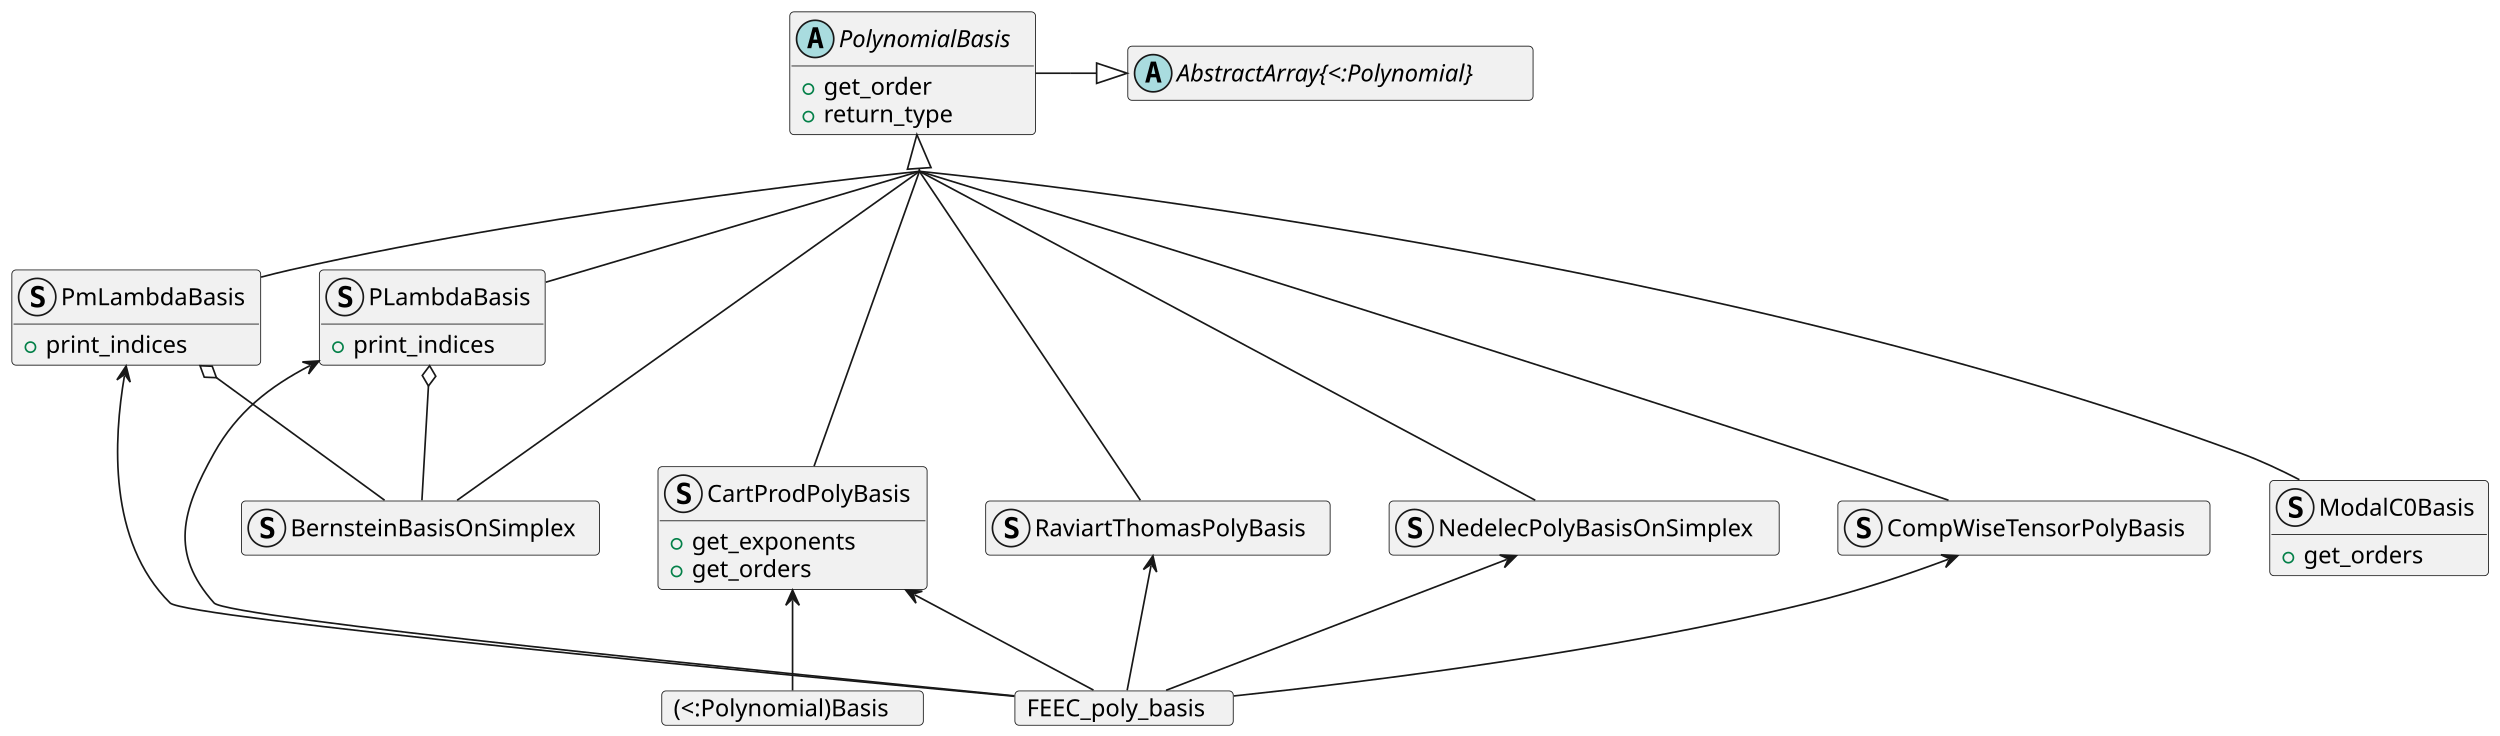
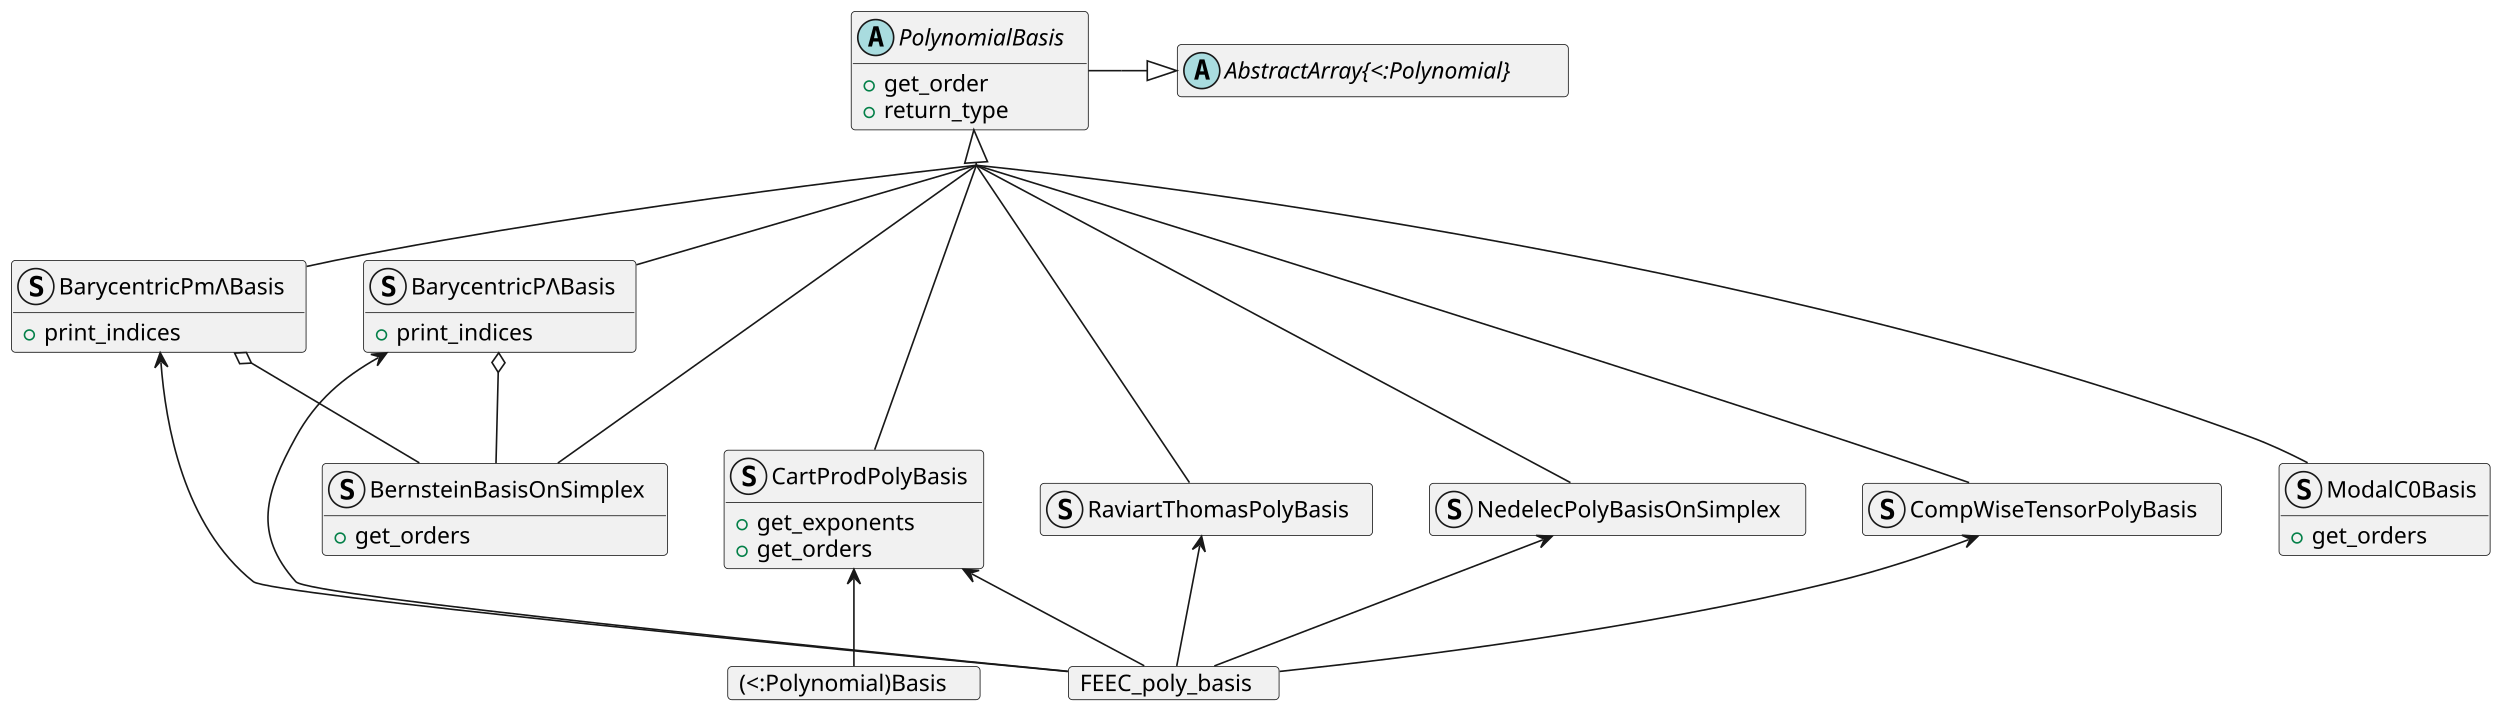
- <svg xmlns="http://www.w3.org/2000/svg" contentStyleType="text/css" data-diagram-type="CLASS" height="435px" preserveAspectRatio="none" style="width:1478px;height:435px;background:#FFFFFF;" version="1.1" viewBox="0 0 1478 435" width="1478px" zoomAndPan="magnify">
+ <svg xmlns="http://www.w3.org/2000/svg" contentStyleType="text/css" data-diagram-type="CLASS" height="435px" preserveAspectRatio="none" style="width:1532px;height:435px;background:#FFFFFF;" version="1.1" viewBox="0 0 1532 435" width="1532px" zoomAndPan="magnify">
  <defs />
  <g>
    <g class="entity" data-entity="a1" data-source-line="5" data-uid="ent0002" id="entity_a1">
-       <rect fill="#F1F1F1" height="32" rx="2.5" ry="2.5" style="stroke:#181818;stroke-width:0.5;" width="239.601" x="666.75" y="27.3" />
-       <ellipse cx="681.75" cy="43.3" fill="#A9DCDF" rx="11" ry="11" style="stroke:#181818;stroke-width:1;" />
-       <path d="M681.859,38.644 L680.703,43.722 L683.031,43.722 L681.859,38.644 Z M680.375,36.409 L683.359,36.409 L686.719,48.8 L684.266,48.8 L683.5,45.737 L680.219,45.737 L679.469,48.8 L677.031,48.8 L680.375,36.409 Z " fill="#000000" />
-       <text fill="#000000" font-family="sans-serif" font-size="14" font-style="italic" lengthAdjust="spacing" textLength="207.601" x="695.75" y="48.147">AbstractArray{&lt;:Polynomial}</text>
+       <rect fill="#F1F1F1" height="32" rx="2.5" ry="2.5" style="stroke:#181818;stroke-width:0.5;" width="239.601" x="721.48" y="27.3" />
+       <ellipse cx="736.48" cy="43.3" fill="#A9DCDF" rx="11" ry="11" style="stroke:#181818;stroke-width:1;" />
+       <path d="M736.589,38.644 L735.433,43.722 L737.761,43.722 L736.589,38.644 Z M735.105,36.409 L738.089,36.409 L741.449,48.8 L738.996,48.8 L738.23,45.737 L734.949,45.737 L734.199,48.8 L731.761,48.8 L735.105,36.409 Z " fill="#000000" />
+       <text fill="#000000" font-family="sans-serif" font-size="14" font-style="italic" lengthAdjust="spacing" textLength="207.601" x="750.48" y="48.147">AbstractArray{&lt;:Polynomial}</text>
    </g>
    <g class="entity" data-entity="PolynomialBasis" data-source-line="6" data-uid="ent0003" id="entity_PolynomialBasis">
-       <rect fill="#F1F1F1" height="72.594" rx="2.5" ry="2.5" style="stroke:#181818;stroke-width:0.5;" width="145.278" x="466.92" y="7" />
-       <ellipse cx="481.92" cy="23" fill="#A9DCDF" rx="11" ry="11" style="stroke:#181818;stroke-width:1;" />
-       <path d="M482.029,18.344 L480.873,23.422 L483.201,23.422 L482.029,18.344 Z M480.545,16.109 L483.529,16.109 L486.889,28.5 L484.436,28.5 L483.67,25.438 L480.389,25.438 L479.639,28.5 L477.201,28.5 L480.545,16.109 Z " fill="#000000" />
-       <text fill="#000000" font-family="sans-serif" font-size="14" font-style="italic" lengthAdjust="spacing" textLength="113.278" x="495.92" y="27.847">PolynomialBasis</text>
-       <line style="stroke:#181818;stroke-width:0.5;" x1="467.92" x2="611.198" y1="39" y2="39" />
-       <ellipse cx="477.92" cy="52.648" fill="none" rx="3" ry="3" style="stroke:#038048;stroke-width:1;" />
-       <text fill="#000000" font-family="sans-serif" font-size="14" lengthAdjust="spacing" textLength="67.566" x="486.92" y="55.995">get_order</text>
-       <ellipse cx="477.92" cy="68.945" fill="none" rx="3" ry="3" style="stroke:#038048;stroke-width:1;" />
-       <text fill="#000000" font-family="sans-serif" font-size="14" lengthAdjust="spacing" textLength="81.635" x="486.92" y="72.292">return_type</text>
+       <rect fill="#F1F1F1" height="72.594" rx="2.5" ry="2.5" style="stroke:#181818;stroke-width:0.5;" width="145.278" x="521.64" y="7" />
+       <ellipse cx="536.64" cy="23" fill="#A9DCDF" rx="11" ry="11" style="stroke:#181818;stroke-width:1;" />
+       <path d="M536.749,18.344 L535.593,23.422 L537.921,23.422 L536.749,18.344 Z M535.265,16.109 L538.249,16.109 L541.609,28.5 L539.156,28.5 L538.39,25.438 L535.109,25.438 L534.359,28.5 L531.921,28.5 L535.265,16.109 Z " fill="#000000" />
+       <text fill="#000000" font-family="sans-serif" font-size="14" font-style="italic" lengthAdjust="spacing" textLength="113.278" x="550.64" y="27.847">PolynomialBasis</text>
+       <line style="stroke:#181818;stroke-width:0.5;" x1="522.64" x2="665.918" y1="39" y2="39" />
+       <ellipse cx="532.64" cy="52.648" fill="none" rx="3" ry="3" style="stroke:#038048;stroke-width:1;" />
+       <text fill="#000000" font-family="sans-serif" font-size="14" lengthAdjust="spacing" textLength="67.566" x="541.64" y="55.995">get_order</text>
+       <ellipse cx="532.64" cy="68.945" fill="none" rx="3" ry="3" style="stroke:#038048;stroke-width:1;" />
+       <text fill="#000000" font-family="sans-serif" font-size="14" lengthAdjust="spacing" textLength="81.635" x="541.64" y="72.292">return_type</text>
    </g>
-     <polygon fill="none" points="542.063,79.594,550.422,99.065,536.456,100.028" style="stroke:#181818;stroke-width:1;" />
-     <line style="stroke:#181818;stroke-width:1;" x1="543.439" x2="543.56" y1="99.546" y2="101.3" />
-     <line style="stroke:#181818;stroke-width:1;" x1="612.198" x2="632.66" y1="43.299" y2="43.3" />
+     <polygon fill="none" points="596.783,79.594,605.142,99.065,591.176,100.028" style="stroke:#181818;stroke-width:1;" />
+     <line style="stroke:#181818;stroke-width:1;" x1="598.159" x2="598.28" y1="99.546" y2="101.3" />
+     <line style="stroke:#181818;stroke-width:1;" x1="666.918" x2="687.39" y1="43.299" y2="43.3" />
    <g class="entity" data-entity="CartProdPolyBasis" data-source-line="14" data-uid="ent0006" id="entity_CartProdPolyBasis">
-       <rect fill="#F1F1F1" height="72.594" rx="2.5" ry="2.5" style="stroke:#181818;stroke-width:0.5;" width="159.094" x="389.01" y="275.89" />
-       <ellipse cx="404.01" cy="291.89" fill="#F1F1F1" rx="11" ry="11" style="stroke:#181818;stroke-width:1;" />
-       <path d="M403.494,292.452 Q401.635,291.749 400.979,290.984 Q400.338,290.202 400.338,288.89 Q400.338,287.202 401.416,286.234 Q402.494,285.265 404.369,285.265 Q405.229,285.265 406.072,285.468 Q406.932,285.656 407.776,286.046 L407.776,288.437 Q406.994,287.874 406.166,287.593 Q405.354,287.296 404.557,287.296 Q403.682,287.296 403.197,287.656 Q402.729,288.015 402.729,288.671 Q402.729,289.187 403.072,289.531 Q403.416,289.859 404.51,290.265 L405.572,290.671 Q407.057,291.218 407.76,292.124 Q408.479,293.031 408.479,294.406 Q408.479,296.281 407.369,297.202 Q406.26,298.124 404.01,298.124 Q403.088,298.124 402.166,297.906 Q401.244,297.687 400.385,297.265 L400.385,294.734 Q401.354,295.421 402.276,295.765 Q403.197,296.109 404.088,296.109 Q404.994,296.109 405.494,295.702 Q405.994,295.281 405.994,294.546 Q405.994,293.984 405.651,293.577 Q405.322,293.156 404.697,292.906 L403.494,292.452 Z " fill="#000000" />
-       <text fill="#000000" font-family="sans-serif" font-size="14" lengthAdjust="spacing" textLength="127.094" x="418.01" y="296.737">CartProdPolyBasis</text>
-       <line style="stroke:#181818;stroke-width:0.5;" x1="390.01" x2="547.104" y1="307.89" y2="307.89" />
-       <ellipse cx="400.01" cy="321.538" fill="none" rx="3" ry="3" style="stroke:#038048;stroke-width:1;" />
-       <text fill="#000000" font-family="sans-serif" font-size="14" lengthAdjust="spacing" textLength="103.482" x="409.01" y="324.885">get_exponents</text>
-       <ellipse cx="400.01" cy="337.835" fill="none" rx="3" ry="3" style="stroke:#038048;stroke-width:1;" />
-       <text fill="#000000" font-family="sans-serif" font-size="14" lengthAdjust="spacing" textLength="74.86" x="409.01" y="341.182">get_orders</text>
+       <rect fill="#F1F1F1" height="72.594" rx="2.5" ry="2.5" style="stroke:#181818;stroke-width:0.5;" width="159.094" x="443.73" y="275.89" />
+       <ellipse cx="458.73" cy="291.89" fill="#F1F1F1" rx="11" ry="11" style="stroke:#181818;stroke-width:1;" />
+       <path d="M458.214,292.452 Q456.355,291.749 455.699,290.984 Q455.058,290.202 455.058,288.89 Q455.058,287.202 456.136,286.234 Q457.214,285.265 459.089,285.265 Q459.949,285.265 460.793,285.468 Q461.652,285.656 462.496,286.046 L462.496,288.437 Q461.714,287.874 460.886,287.593 Q460.074,287.296 459.277,287.296 Q458.402,287.296 457.918,287.656 Q457.449,288.015 457.449,288.671 Q457.449,289.187 457.793,289.531 Q458.136,289.859 459.23,290.265 L460.293,290.671 Q461.777,291.218 462.48,292.124 Q463.199,293.031 463.199,294.406 Q463.199,296.281 462.089,297.202 Q460.98,298.124 458.73,298.124 Q457.808,298.124 456.886,297.906 Q455.964,297.687 455.105,297.265 L455.105,294.734 Q456.074,295.421 456.996,295.765 Q457.918,296.109 458.808,296.109 Q459.714,296.109 460.214,295.702 Q460.714,295.281 460.714,294.546 Q460.714,293.984 460.371,293.577 Q460.043,293.156 459.418,292.906 L458.214,292.452 Z " fill="#000000" />
+       <text fill="#000000" font-family="sans-serif" font-size="14" lengthAdjust="spacing" textLength="127.094" x="472.73" y="296.737">CartProdPolyBasis</text>
+       <line style="stroke:#181818;stroke-width:0.5;" x1="444.73" x2="601.824" y1="307.89" y2="307.89" />
+       <ellipse cx="454.73" cy="321.538" fill="none" rx="3" ry="3" style="stroke:#038048;stroke-width:1;" />
+       <text fill="#000000" font-family="sans-serif" font-size="14" lengthAdjust="spacing" textLength="103.482" x="463.73" y="324.885">get_exponents</text>
+       <ellipse cx="454.73" cy="337.835" fill="none" rx="3" ry="3" style="stroke:#038048;stroke-width:1;" />
+       <text fill="#000000" font-family="sans-serif" font-size="14" lengthAdjust="spacing" textLength="74.86" x="463.73" y="341.182">get_orders</text>
    </g>
    <g class="entity" data-entity="CompWiseTensorPolyBasis" data-source-line="18" data-uid="ent0007" id="entity_CompWiseTensorPolyBasis">
-       <rect fill="#F1F1F1" height="32" rx="2.5" ry="2.5" style="stroke:#181818;stroke-width:0.5;" width="220.002" x="1086.55" y="296.19" />
-       <ellipse cx="1101.55" cy="312.19" fill="#F1F1F1" rx="11" ry="11" style="stroke:#181818;stroke-width:1;" />
-       <path d="M1101.034,312.752 Q1099.175,312.049 1098.519,311.284 Q1097.878,310.502 1097.878,309.19 Q1097.878,307.502 1098.956,306.534 Q1100.034,305.565 1101.909,305.565 Q1102.769,305.565 1103.612,305.768 Q1104.472,305.956 1105.316,306.346 L1105.316,308.737 Q1104.534,308.174 1103.706,307.893 Q1102.894,307.596 1102.097,307.596 Q1101.222,307.596 1100.737,307.956 Q1100.269,308.315 1100.269,308.971 Q1100.269,309.487 1100.612,309.831 Q1100.956,310.159 1102.05,310.565 L1103.112,310.971 Q1104.597,311.518 1105.3,312.424 Q1106.019,313.331 1106.019,314.706 Q1106.019,316.581 1104.909,317.502 Q1103.8,318.424 1101.55,318.424 Q1100.628,318.424 1099.706,318.206 Q1098.784,317.987 1097.925,317.565 L1097.925,315.034 Q1098.894,315.721 1099.816,316.065 Q1100.737,316.409 1101.628,316.409 Q1102.534,316.409 1103.034,316.002 Q1103.534,315.581 1103.534,314.846 Q1103.534,314.284 1103.191,313.877 Q1102.862,313.456 1102.237,313.206 L1101.034,312.752 Z " fill="#000000" />
-       <text fill="#000000" font-family="sans-serif" font-size="14" lengthAdjust="spacing" textLength="188.002" x="1115.55" y="317.037">CompWiseTensorPolyBasis</text>
+       <rect fill="#F1F1F1" height="32" rx="2.5" ry="2.5" style="stroke:#181818;stroke-width:0.5;" width="220.002" x="1141.28" y="296.19" />
+       <ellipse cx="1156.28" cy="312.19" fill="#F1F1F1" rx="11" ry="11" style="stroke:#181818;stroke-width:1;" />
+       <path d="M1155.764,312.752 Q1153.905,312.049 1153.249,311.284 Q1152.608,310.502 1152.608,309.19 Q1152.608,307.502 1153.686,306.534 Q1154.764,305.565 1156.639,305.565 Q1157.499,305.565 1158.342,305.768 Q1159.202,305.956 1160.046,306.346 L1160.046,308.737 Q1159.264,308.174 1158.436,307.893 Q1157.624,307.596 1156.827,307.596 Q1155.952,307.596 1155.467,307.956 Q1154.999,308.315 1154.999,308.971 Q1154.999,309.487 1155.342,309.831 Q1155.686,310.159 1156.78,310.565 L1157.842,310.971 Q1159.327,311.518 1160.03,312.424 Q1160.749,313.331 1160.749,314.706 Q1160.749,316.581 1159.639,317.502 Q1158.53,318.424 1156.28,318.424 Q1155.358,318.424 1154.436,318.206 Q1153.514,317.987 1152.655,317.565 L1152.655,315.034 Q1153.624,315.721 1154.546,316.065 Q1155.467,316.409 1156.358,316.409 Q1157.264,316.409 1157.764,316.002 Q1158.264,315.581 1158.264,314.846 Q1158.264,314.284 1157.921,313.877 Q1157.592,313.456 1156.967,313.206 L1155.764,312.752 Z " fill="#000000" />
+       <text fill="#000000" font-family="sans-serif" font-size="14" lengthAdjust="spacing" textLength="188.002" x="1170.28" y="317.037">CompWiseTensorPolyBasis</text>
    </g>
    <g class="entity" data-entity="RaviartThomasPolyBasis" data-source-line="19" data-uid="ent0008" id="entity_RaviartThomasPolyBasis">
-       <rect fill="#F1F1F1" height="32" rx="2.5" ry="2.5" style="stroke:#181818;stroke-width:0.5;" width="203.65" x="582.73" y="296.19" />
-       <ellipse cx="597.73" cy="312.19" fill="#F1F1F1" rx="11" ry="11" style="stroke:#181818;stroke-width:1;" />
-       <path d="M597.214,312.752 Q595.355,312.049 594.699,311.284 Q594.058,310.502 594.058,309.19 Q594.058,307.502 595.136,306.534 Q596.214,305.565 598.089,305.565 Q598.949,305.565 599.793,305.768 Q600.652,305.956 601.496,306.346 L601.496,308.737 Q600.714,308.174 599.886,307.893 Q599.074,307.596 598.277,307.596 Q597.402,307.596 596.918,307.956 Q596.449,308.315 596.449,308.971 Q596.449,309.487 596.793,309.831 Q597.136,310.159 598.23,310.565 L599.293,310.971 Q600.777,311.518 601.48,312.424 Q602.199,313.331 602.199,314.706 Q602.199,316.581 601.089,317.502 Q599.98,318.424 597.73,318.424 Q596.808,318.424 595.886,318.206 Q594.964,317.987 594.105,317.565 L594.105,315.034 Q595.074,315.721 595.996,316.065 Q596.918,316.409 597.808,316.409 Q598.714,316.409 599.214,316.002 Q599.714,315.581 599.714,314.846 Q599.714,314.284 599.371,313.877 Q599.043,313.456 598.418,313.206 L597.214,312.752 Z " fill="#000000" />
-       <text fill="#000000" font-family="sans-serif" font-size="14" lengthAdjust="spacing" textLength="171.65" x="611.73" y="317.037">RaviartThomasPolyBasis</text>
+       <rect fill="#F1F1F1" height="32" rx="2.5" ry="2.5" style="stroke:#181818;stroke-width:0.5;" width="203.65" x="637.45" y="296.19" />
+       <ellipse cx="652.45" cy="312.19" fill="#F1F1F1" rx="11" ry="11" style="stroke:#181818;stroke-width:1;" />
+       <path d="M651.934,312.752 Q650.075,312.049 649.419,311.284 Q648.778,310.502 648.778,309.19 Q648.778,307.502 649.856,306.534 Q650.934,305.565 652.809,305.565 Q653.669,305.565 654.513,305.768 Q655.372,305.956 656.216,306.346 L656.216,308.737 Q655.434,308.174 654.606,307.893 Q653.794,307.596 652.997,307.596 Q652.122,307.596 651.638,307.956 Q651.169,308.315 651.169,308.971 Q651.169,309.487 651.513,309.831 Q651.856,310.159 652.95,310.565 L654.013,310.971 Q655.497,311.518 656.2,312.424 Q656.919,313.331 656.919,314.706 Q656.919,316.581 655.809,317.502 Q654.7,318.424 652.45,318.424 Q651.528,318.424 650.606,318.206 Q649.684,317.987 648.825,317.565 L648.825,315.034 Q649.794,315.721 650.716,316.065 Q651.638,316.409 652.528,316.409 Q653.434,316.409 653.934,316.002 Q654.434,315.581 654.434,314.846 Q654.434,314.284 654.091,313.877 Q653.763,313.456 653.138,313.206 L651.934,312.752 Z " fill="#000000" />
+       <text fill="#000000" font-family="sans-serif" font-size="14" lengthAdjust="spacing" textLength="171.65" x="666.45" y="317.037">RaviartThomasPolyBasis</text>
    </g>
    <g class="entity" data-entity="NedelecPolyBasisOnSimplex" data-source-line="20" data-uid="ent0009" id="entity_NedelecPolyBasisOnSimplex">
-       <rect fill="#F1F1F1" height="32" rx="2.5" ry="2.5" style="stroke:#181818;stroke-width:0.5;" width="230.611" x="821.25" y="296.19" />
-       <ellipse cx="836.25" cy="312.19" fill="#F1F1F1" rx="11" ry="11" style="stroke:#181818;stroke-width:1;" />
-       <path d="M835.734,312.752 Q833.875,312.049 833.219,311.284 Q832.578,310.502 832.578,309.19 Q832.578,307.502 833.656,306.534 Q834.734,305.565 836.609,305.565 Q837.469,305.565 838.312,305.768 Q839.172,305.956 840.016,306.346 L840.016,308.737 Q839.234,308.174 838.406,307.893 Q837.594,307.596 836.797,307.596 Q835.922,307.596 835.438,307.956 Q834.969,308.315 834.969,308.971 Q834.969,309.487 835.312,309.831 Q835.656,310.159 836.75,310.565 L837.812,310.971 Q839.297,311.518 840,312.424 Q840.719,313.331 840.719,314.706 Q840.719,316.581 839.609,317.502 Q838.5,318.424 836.25,318.424 Q835.328,318.424 834.406,318.206 Q833.484,317.987 832.625,317.565 L832.625,315.034 Q833.594,315.721 834.516,316.065 Q835.438,316.409 836.328,316.409 Q837.234,316.409 837.734,316.002 Q838.234,315.581 838.234,314.846 Q838.234,314.284 837.891,313.877 Q837.562,313.456 836.938,313.206 L835.734,312.752 Z " fill="#000000" />
-       <text fill="#000000" font-family="sans-serif" font-size="14" lengthAdjust="spacing" textLength="198.611" x="850.25" y="317.037">NedelecPolyBasisOnSimplex</text>
+       <rect fill="#F1F1F1" height="32" rx="2.5" ry="2.5" style="stroke:#181818;stroke-width:0.5;" width="230.611" x="875.97" y="296.19" />
+       <ellipse cx="890.97" cy="312.19" fill="#F1F1F1" rx="11" ry="11" style="stroke:#181818;stroke-width:1;" />
+       <path d="M890.454,312.752 Q888.595,312.049 887.939,311.284 Q887.298,310.502 887.298,309.19 Q887.298,307.502 888.376,306.534 Q889.454,305.565 891.329,305.565 Q892.189,305.565 893.033,305.768 Q893.892,305.956 894.736,306.346 L894.736,308.737 Q893.954,308.174 893.126,307.893 Q892.314,307.596 891.517,307.596 Q890.642,307.596 890.158,307.956 Q889.689,308.315 889.689,308.971 Q889.689,309.487 890.033,309.831 Q890.376,310.159 891.47,310.565 L892.533,310.971 Q894.017,311.518 894.72,312.424 Q895.439,313.331 895.439,314.706 Q895.439,316.581 894.329,317.502 Q893.22,318.424 890.97,318.424 Q890.048,318.424 889.126,318.206 Q888.204,317.987 887.345,317.565 L887.345,315.034 Q888.314,315.721 889.236,316.065 Q890.158,316.409 891.048,316.409 Q891.954,316.409 892.454,316.002 Q892.954,315.581 892.954,314.846 Q892.954,314.284 892.611,313.877 Q892.283,313.456 891.658,313.206 L890.454,312.752 Z " fill="#000000" />
+       <text fill="#000000" font-family="sans-serif" font-size="14" lengthAdjust="spacing" textLength="198.611" x="904.97" y="317.037">NedelecPolyBasisOnSimplex</text>
    </g>
    <g class="entity" data-entity="BernsteinBasisOnSimplex" data-source-line="21" data-uid="ent0010" id="entity_BernsteinBasisOnSimplex">
-       <rect fill="#F1F1F1" height="32" rx="2.5" ry="2.5" style="stroke:#181818;stroke-width:0.5;" width="211.648" x="142.73" y="296.19" />
-       <ellipse cx="157.73" cy="312.19" fill="#F1F1F1" rx="11" ry="11" style="stroke:#181818;stroke-width:1;" />
-       <path d="M157.214,312.752 Q155.355,312.049 154.699,311.284 Q154.058,310.502 154.058,309.19 Q154.058,307.502 155.136,306.534 Q156.214,305.565 158.089,305.565 Q158.949,305.565 159.792,305.768 Q160.652,305.956 161.496,306.346 L161.496,308.737 Q160.714,308.174 159.886,307.893 Q159.074,307.596 158.277,307.596 Q157.402,307.596 156.917,307.956 Q156.449,308.315 156.449,308.971 Q156.449,309.487 156.792,309.831 Q157.136,310.159 158.23,310.565 L159.292,310.971 Q160.777,311.518 161.48,312.424 Q162.199,313.331 162.199,314.706 Q162.199,316.581 161.089,317.502 Q159.98,318.424 157.73,318.424 Q156.808,318.424 155.886,318.206 Q154.964,317.987 154.105,317.565 L154.105,315.034 Q155.074,315.721 155.996,316.065 Q156.917,316.409 157.808,316.409 Q158.714,316.409 159.214,316.002 Q159.714,315.581 159.714,314.846 Q159.714,314.284 159.371,313.877 Q159.042,313.456 158.417,313.206 L157.214,312.752 Z " fill="#000000" />
-       <text fill="#000000" font-family="sans-serif" font-size="14" lengthAdjust="spacing" textLength="179.648" x="171.73" y="317.037">BernsteinBasisOnSimplex</text>
+       <rect fill="#F1F1F1" height="56.297" rx="2.5" ry="2.5" style="stroke:#181818;stroke-width:0.5;" width="211.648" x="197.46" y="284.04" />
+       <ellipse cx="212.46" cy="300.04" fill="#F1F1F1" rx="11" ry="11" style="stroke:#181818;stroke-width:1;" />
+       <path d="M211.944,300.603 Q210.085,299.899 209.429,299.134 Q208.788,298.353 208.788,297.04 Q208.788,295.353 209.866,294.384 Q210.944,293.415 212.819,293.415 Q213.679,293.415 214.523,293.618 Q215.382,293.806 216.226,294.196 L216.226,296.587 Q215.444,296.024 214.616,295.743 Q213.804,295.446 213.007,295.446 Q212.132,295.446 211.648,295.806 Q211.179,296.165 211.179,296.821 Q211.179,297.337 211.523,297.681 Q211.866,298.009 212.96,298.415 L214.023,298.821 Q215.507,299.368 216.21,300.274 Q216.929,301.181 216.929,302.556 Q216.929,304.431 215.819,305.353 Q214.71,306.274 212.46,306.274 Q211.538,306.274 210.616,306.056 Q209.694,305.837 208.835,305.415 L208.835,302.884 Q209.804,303.571 210.726,303.915 Q211.648,304.259 212.538,304.259 Q213.444,304.259 213.944,303.853 Q214.444,303.431 214.444,302.696 Q214.444,302.134 214.101,301.728 Q213.773,301.306 213.148,301.056 L211.944,300.603 Z " fill="#000000" />
+       <text fill="#000000" font-family="sans-serif" font-size="14" lengthAdjust="spacing" textLength="179.648" x="226.46" y="304.887">BernsteinBasisOnSimplex</text>
+       <line style="stroke:#181818;stroke-width:0.5;" x1="198.46" x2="408.108" y1="316.04" y2="316.04" />
+       <ellipse cx="208.46" cy="329.688" fill="none" rx="3" ry="3" style="stroke:#038048;stroke-width:1;" />
+       <text fill="#000000" font-family="sans-serif" font-size="14" lengthAdjust="spacing" textLength="74.86" x="217.46" y="333.035">get_orders</text>
    </g>
-     <g class="entity" data-entity="ModalC0Basis" data-source-line="22" data-uid="ent0011" id="entity_ModalC0Basis">
-       <rect fill="#F1F1F1" height="56.297" rx="2.5" ry="2.5" style="stroke:#181818;stroke-width:0.5;" width="129.344" x="1341.88" y="284.04" />
-       <ellipse cx="1356.88" cy="300.04" fill="#F1F1F1" rx="11" ry="11" style="stroke:#181818;stroke-width:1;" />
-       <path d="M1356.364,300.603 Q1354.505,299.899 1353.849,299.134 Q1353.208,298.353 1353.208,297.04 Q1353.208,295.353 1354.286,294.384 Q1355.364,293.415 1357.239,293.415 Q1358.099,293.415 1358.943,293.618 Q1359.802,293.806 1360.646,294.196 L1360.646,296.587 Q1359.864,296.024 1359.036,295.743 Q1358.224,295.446 1357.427,295.446 Q1356.552,295.446 1356.068,295.806 Q1355.599,296.165 1355.599,296.821 Q1355.599,297.337 1355.943,297.681 Q1356.286,298.009 1357.38,298.415 L1358.443,298.821 Q1359.927,299.368 1360.63,300.274 Q1361.349,301.181 1361.349,302.556 Q1361.349,304.431 1360.239,305.353 Q1359.13,306.274 1356.88,306.274 Q1355.958,306.274 1355.036,306.056 Q1354.114,305.837 1353.255,305.415 L1353.255,302.884 Q1354.224,303.571 1355.146,303.915 Q1356.068,304.259 1356.958,304.259 Q1357.864,304.259 1358.364,303.853 Q1358.864,303.431 1358.864,302.696 Q1358.864,302.134 1358.521,301.728 Q1358.193,301.306 1357.568,301.056 L1356.364,300.603 Z " fill="#000000" />
-       <text fill="#000000" font-family="sans-serif" font-size="14" lengthAdjust="spacing" textLength="97.344" x="1370.88" y="304.887">ModalC0Basis</text>
-       <line style="stroke:#181818;stroke-width:0.5;" x1="1342.88" x2="1470.224" y1="316.04" y2="316.04" />
-       <ellipse cx="1352.88" cy="329.688" fill="none" rx="3" ry="3" style="stroke:#038048;stroke-width:1;" />
-       <text fill="#000000" font-family="sans-serif" font-size="14" lengthAdjust="spacing" textLength="74.86" x="1361.88" y="333.035">get_orders</text>
+     <g class="entity" data-entity="ModalC0Basis" data-source-line="24" data-uid="ent0011" id="entity_ModalC0Basis">
+       <rect fill="#F1F1F1" height="56.297" rx="2.5" ry="2.5" style="stroke:#181818;stroke-width:0.5;" width="129.344" x="1396.61" y="284.04" />
+       <ellipse cx="1411.61" cy="300.04" fill="#F1F1F1" rx="11" ry="11" style="stroke:#181818;stroke-width:1;" />
+       <path d="M1411.094,300.603 Q1409.235,299.899 1408.579,299.134 Q1407.938,298.353 1407.938,297.04 Q1407.938,295.353 1409.016,294.384 Q1410.094,293.415 1411.969,293.415 Q1412.829,293.415 1413.672,293.618 Q1414.532,293.806 1415.376,294.196 L1415.376,296.587 Q1414.594,296.024 1413.766,295.743 Q1412.954,295.446 1412.157,295.446 Q1411.282,295.446 1410.797,295.806 Q1410.329,296.165 1410.329,296.821 Q1410.329,297.337 1410.672,297.681 Q1411.016,298.009 1412.11,298.415 L1413.172,298.821 Q1414.657,299.368 1415.36,300.274 Q1416.079,301.181 1416.079,302.556 Q1416.079,304.431 1414.969,305.353 Q1413.86,306.274 1411.61,306.274 Q1410.688,306.274 1409.766,306.056 Q1408.844,305.837 1407.985,305.415 L1407.985,302.884 Q1408.954,303.571 1409.876,303.915 Q1410.797,304.259 1411.688,304.259 Q1412.594,304.259 1413.094,303.853 Q1413.594,303.431 1413.594,302.696 Q1413.594,302.134 1413.251,301.728 Q1412.922,301.306 1412.297,301.056 L1411.094,300.603 Z " fill="#000000" />
+       <text fill="#000000" font-family="sans-serif" font-size="14" lengthAdjust="spacing" textLength="97.344" x="1425.61" y="304.887">ModalC0Basis</text>
+       <line style="stroke:#181818;stroke-width:0.5;" x1="1397.61" x2="1524.954" y1="316.04" y2="316.04" />
+       <ellipse cx="1407.61" cy="329.688" fill="none" rx="3" ry="3" style="stroke:#038048;stroke-width:1;" />
+       <text fill="#000000" font-family="sans-serif" font-size="14" lengthAdjust="spacing" textLength="74.86" x="1416.61" y="333.035">get_orders</text>
    </g>
-     <g class="entity" data-entity="PLambdaBasis" data-source-line="27" data-uid="ent0012" id="entity_PLambdaBasis">
-       <rect fill="#F1F1F1" height="56.297" rx="2.5" ry="2.5" style="stroke:#181818;stroke-width:0.5;" width="133.473" x="188.82" y="159.59" />
-       <ellipse cx="203.82" cy="175.59" fill="#F1F1F1" rx="11" ry="11" style="stroke:#181818;stroke-width:1;" />
-       <path d="M203.304,176.153 Q201.445,175.449 200.789,174.684 Q200.148,173.903 200.148,172.59 Q200.148,170.903 201.226,169.934 Q202.304,168.965 204.179,168.965 Q205.039,168.965 205.882,169.168 Q206.742,169.356 207.586,169.746 L207.586,172.137 Q206.804,171.574 205.976,171.293 Q205.164,170.996 204.367,170.996 Q203.492,170.996 203.007,171.356 Q202.539,171.715 202.539,172.371 Q202.539,172.887 202.882,173.231 Q203.226,173.559 204.32,173.965 L205.382,174.371 Q206.867,174.918 207.57,175.824 Q208.289,176.731 208.289,178.106 Q208.289,179.981 207.179,180.903 Q206.07,181.824 203.82,181.824 Q202.898,181.824 201.976,181.606 Q201.054,181.387 200.195,180.965 L200.195,178.434 Q201.164,179.121 202.086,179.465 Q203.007,179.809 203.898,179.809 Q204.804,179.809 205.304,179.403 Q205.804,178.981 205.804,178.246 Q205.804,177.684 205.461,177.278 Q205.132,176.856 204.507,176.606 L203.304,176.153 Z " fill="#000000" />
-       <text fill="#000000" font-family="sans-serif" font-size="14" lengthAdjust="spacing" textLength="101.473" x="217.82" y="180.437">PLambdaBasis</text>
-       <line style="stroke:#181818;stroke-width:0.5;" x1="189.82" x2="321.293" y1="191.59" y2="191.59" />
-       <ellipse cx="199.82" cy="205.238" fill="none" rx="3" ry="3" style="stroke:#038048;stroke-width:1;" />
-       <text fill="#000000" font-family="sans-serif" font-size="14" lengthAdjust="spacing" textLength="89.038" x="208.82" y="208.585">print_indices</text>
+     <g class="entity" data-entity="BarycentricPΛBasis" data-source-line="29" data-uid="ent0012" id="entity_BarycentricPΛBasis">
+       <rect fill="#F1F1F1" height="56.297" rx="2.5" ry="2.5" style="stroke:#181818;stroke-width:0.5;" width="166.921" x="222.82" y="159.59" />
+       <ellipse cx="237.82" cy="175.59" fill="#F1F1F1" rx="11" ry="11" style="stroke:#181818;stroke-width:1;" />
+       <path d="M237.304,176.153 Q235.445,175.449 234.789,174.684 Q234.148,173.903 234.148,172.59 Q234.148,170.903 235.226,169.934 Q236.304,168.965 238.179,168.965 Q239.039,168.965 239.882,169.168 Q240.742,169.356 241.586,169.746 L241.586,172.137 Q240.804,171.574 239.976,171.293 Q239.164,170.996 238.367,170.996 Q237.492,170.996 237.007,171.356 Q236.539,171.715 236.539,172.371 Q236.539,172.887 236.882,173.231 Q237.226,173.559 238.32,173.965 L239.382,174.371 Q240.867,174.918 241.57,175.824 Q242.289,176.731 242.289,178.106 Q242.289,179.981 241.179,180.903 Q240.07,181.824 237.82,181.824 Q236.898,181.824 235.976,181.606 Q235.054,181.387 234.195,180.965 L234.195,178.434 Q235.164,179.121 236.086,179.465 Q237.007,179.809 237.898,179.809 Q238.804,179.809 239.304,179.403 Q239.804,178.981 239.804,178.246 Q239.804,177.684 239.461,177.278 Q239.132,176.856 238.507,176.606 L237.304,176.153 Z " fill="#000000" />
+       <text fill="#000000" font-family="sans-serif" font-size="14" lengthAdjust="spacing" textLength="134.921" x="251.82" y="180.437">BarycentricPΛBasis</text>
+       <line style="stroke:#181818;stroke-width:0.5;" x1="223.82" x2="388.741" y1="191.59" y2="191.59" />
+       <ellipse cx="233.82" cy="205.238" fill="none" rx="3" ry="3" style="stroke:#038048;stroke-width:1;" />
+       <text fill="#000000" font-family="sans-serif" font-size="14" lengthAdjust="spacing" textLength="89.038" x="242.82" y="208.585">print_indices</text>
    </g>
-     <g class="entity" data-entity="PmLambdaBasis" data-source-line="30" data-uid="ent0013" id="entity_PmLambdaBasis">
-       <rect fill="#F1F1F1" height="56.297" rx="2.5" ry="2.5" style="stroke:#181818;stroke-width:0.5;" width="147.11" x="7" y="159.59" />
+     <g class="entity" data-entity="BarycentricPmΛBasis" data-source-line="32" data-uid="ent0013" id="entity_BarycentricPmΛBasis">
+       <rect fill="#F1F1F1" height="56.297" rx="2.5" ry="2.5" style="stroke:#181818;stroke-width:0.5;" width="180.559" x="7" y="159.59" />
      <ellipse cx="22" cy="175.59" fill="#F1F1F1" rx="11" ry="11" style="stroke:#181818;stroke-width:1;" />
      <path d="M21.484,176.153 Q19.625,175.449 18.969,174.684 Q18.328,173.903 18.328,172.59 Q18.328,170.903 19.406,169.934 Q20.484,168.965 22.359,168.965 Q23.219,168.965 24.062,169.168 Q24.922,169.356 25.766,169.746 L25.766,172.137 Q24.984,171.574 24.156,171.293 Q23.344,170.996 22.547,170.996 Q21.672,170.996 21.188,171.356 Q20.719,171.715 20.719,172.371 Q20.719,172.887 21.062,173.231 Q21.406,173.559 22.5,173.965 L23.562,174.371 Q25.047,174.918 25.75,175.824 Q26.469,176.731 26.469,178.106 Q26.469,179.981 25.359,180.903 Q24.25,181.824 22,181.824 Q21.078,181.824 20.156,181.606 Q19.234,181.387 18.375,180.965 L18.375,178.434 Q19.344,179.121 20.266,179.465 Q21.188,179.809 22.078,179.809 Q22.984,179.809 23.484,179.403 Q23.984,178.981 23.984,178.246 Q23.984,177.684 23.641,177.278 Q23.312,176.856 22.688,176.606 L21.484,176.153 Z " fill="#000000" />
-       <text fill="#000000" font-family="sans-serif" font-size="14" lengthAdjust="spacing" textLength="115.11" x="36" y="180.437">PmLambdaBasis</text>
-       <line style="stroke:#181818;stroke-width:0.5;" x1="8" x2="153.11" y1="191.59" y2="191.59" />
+       <text fill="#000000" font-family="sans-serif" font-size="14" lengthAdjust="spacing" textLength="148.559" x="36" y="180.437">BarycentricPmΛBasis</text>
+       <line style="stroke:#181818;stroke-width:0.5;" x1="8" x2="186.559" y1="191.59" y2="191.59" />
      <ellipse cx="18" cy="205.238" fill="none" rx="3" ry="3" style="stroke:#038048;stroke-width:1;" />
      <text fill="#000000" font-family="sans-serif" font-size="14" lengthAdjust="spacing" textLength="89.038" x="27" y="208.585">print_indices</text>
    </g>
-     <g class="entity" data-entity="m1" data-source-line="43" data-uid="ent0022" id="entity_m1">
-       <rect fill="#F1F1F1" height="20.297" rx="2.5" ry="2.5" style="stroke:#181818;stroke-width:0.5;" width="154.649" x="391.23" y="408.48" />
-       <text fill="#000000" font-family="sans-serif" font-size="14" lengthAdjust="spacing" textLength="140.649" x="398.23" y="423.475">(&lt;:Polynomial)Basis</text>
+     <g class="entity" data-entity="m1" data-source-line="45" data-uid="ent0022" id="entity_m1">
+       <rect fill="#F1F1F1" height="20.297" rx="2.5" ry="2.5" style="stroke:#181818;stroke-width:0.5;" width="154.649" x="445.95" y="408.48" />
+       <text fill="#000000" font-family="sans-serif" font-size="14" lengthAdjust="spacing" textLength="140.649" x="452.95" y="423.475">(&lt;:Polynomial)Basis</text>
    </g>
-     <g class="entity" data-entity="m2" data-source-line="44" data-uid="ent0023" id="entity_m2">
-       <rect fill="#F1F1F1" height="20.297" rx="2.5" ry="2.5" style="stroke:#181818;stroke-width:0.5;" width="129.09" x="600.01" y="408.48" />
-       <text fill="#000000" font-family="sans-serif" font-size="14" lengthAdjust="spacing" textLength="115.09" x="607.01" y="423.475">FEEC_poly_basis</text>
+     <g class="entity" data-entity="m2" data-source-line="46" data-uid="ent0023" id="entity_m2">
+       <rect fill="#F1F1F1" height="20.297" rx="2.5" ry="2.5" style="stroke:#181818;stroke-width:0.5;" width="129.09" x="654.73" y="408.48" />
+       <text fill="#000000" font-family="sans-serif" font-size="14" lengthAdjust="spacing" textLength="115.09" x="661.73" y="423.475">FEEC_poly_basis</text>
    </g>
    <g class="link" data-entity-1="PolynomialBasis" data-entity-2="a1" data-source-line="11" data-uid="lnk5" id="link_PolynomialBasis_a1">
-       <path codeLine="11" d="M632.66,43.3 C643.88,43.3 637.11,43.3 648.33,43.3" fill="none" id="PolynomialBasis-to-a1" style="stroke:#181818;stroke-width:1;" />
-       <polygon fill="none" points="666.33,43.3,648.33,37.3,648.33,49.3,666.33,43.3" style="stroke:#181818;stroke-width:1;" />
+       <path codeLine="11" d="M687.39,43.3 C698.61,43.3 691.83,43.3 703.05,43.3" fill="none" id="PolynomialBasis-to-a1" style="stroke:#181818;stroke-width:1;" />
+       <polygon fill="none" points="721.05,43.3,703.05,37.3,703.05,49.3,721.05,43.3" style="stroke:#181818;stroke-width:1;" />
    </g>
-     <g class="link" data-entity-1="PolynomialBasis" data-entity-2="CartProdPolyBasis" data-source-line="34" data-uid="lnk14" id="link_PolynomialBasis_CartProdPolyBasis">
-       <path codeLine="34" d="M543.56,101.3 C543.56,101.3 502.68,215.7 481.28,275.58" fill="none" id="PolynomialBasis-backto-CartProdPolyBasis" style="stroke:#181818;stroke-width:1;" />
+     <g class="link" data-entity-1="PolynomialBasis" data-entity-2="CartProdPolyBasis" data-source-line="36" data-uid="lnk14" id="link_PolynomialBasis_CartProdPolyBasis">
+       <path codeLine="36" d="M598.28,101.3 C598.28,101.3 557.4,215.7 536,275.58" fill="none" id="PolynomialBasis-backto-CartProdPolyBasis" style="stroke:#181818;stroke-width:1;" />
    </g>
-     <g class="link" data-entity-1="PolynomialBasis" data-entity-2="CompWiseTensorPolyBasis" data-source-line="35" data-uid="lnk15" id="link_PolynomialBasis_CompWiseTensorPolyBasis">
-       <path codeLine="35" d="M543.56,101.3 C543.56,101.3 836.66,191.11 1069.56,267.89 C1096.99,276.93 1127.64,287.37 1151.96,295.74" fill="none" id="PolynomialBasis-backto-CompWiseTensorPolyBasis" style="stroke:#181818;stroke-width:1;" />
+     <g class="link" data-entity-1="PolynomialBasis" data-entity-2="CompWiseTensorPolyBasis" data-source-line="37" data-uid="lnk15" id="link_PolynomialBasis_CompWiseTensorPolyBasis">
+       <path codeLine="37" d="M598.28,101.3 C598.28,101.3 891.39,191.11 1124.28,267.89 C1151.71,276.93 1182.37,287.37 1206.68,295.74" fill="none" id="PolynomialBasis-backto-CompWiseTensorPolyBasis" style="stroke:#181818;stroke-width:1;" />
    </g>
-     <g class="link" data-entity-1="PolynomialBasis" data-entity-2="RaviartThomasPolyBasis" data-source-line="36" data-uid="lnk16" id="link_PolynomialBasis_RaviartThomasPolyBasis">
-       <path codeLine="36" d="M543.56,101.3 C543.56,101.3 641.62,247.28 674.19,295.75" fill="none" id="PolynomialBasis-backto-RaviartThomasPolyBasis" style="stroke:#181818;stroke-width:1;" />
+     <g class="link" data-entity-1="PolynomialBasis" data-entity-2="RaviartThomasPolyBasis" data-source-line="38" data-uid="lnk16" id="link_PolynomialBasis_RaviartThomasPolyBasis">
+       <path codeLine="38" d="M598.28,101.3 C598.28,101.3 696.35,247.28 728.91,295.75" fill="none" id="PolynomialBasis-backto-RaviartThomasPolyBasis" style="stroke:#181818;stroke-width:1;" />
    </g>
-     <g class="link" data-entity-1="PolynomialBasis" data-entity-2="NedelecPolyBasisOnSimplex" data-source-line="37" data-uid="lnk17" id="link_PolynomialBasis_NedelecPolyBasisOnSimplex">
-       <path codeLine="37" d="M543.56,101.3 C543.56,101.3 816.9,247.28 907.66,295.75" fill="none" id="PolynomialBasis-backto-NedelecPolyBasisOnSimplex" style="stroke:#181818;stroke-width:1;" />
+     <g class="link" data-entity-1="PolynomialBasis" data-entity-2="NedelecPolyBasisOnSimplex" data-source-line="39" data-uid="lnk17" id="link_PolynomialBasis_NedelecPolyBasisOnSimplex">
+       <path codeLine="39" d="M598.28,101.3 C598.28,101.3 871.62,247.28 962.38,295.75" fill="none" id="PolynomialBasis-backto-NedelecPolyBasisOnSimplex" style="stroke:#181818;stroke-width:1;" />
    </g>
-     <g class="link" data-entity-1="PolynomialBasis" data-entity-2="BernsteinBasisOnSimplex" data-source-line="38" data-uid="lnk18" id="link_PolynomialBasis_BernsteinBasisOnSimplex">
-       <path codeLine="38" d="M543.56,101.3 C543.56,101.3 338.37,247.28 270.25,295.75" fill="none" id="PolynomialBasis-backto-BernsteinBasisOnSimplex" style="stroke:#181818;stroke-width:1;" />
+     <g class="link" data-entity-1="PolynomialBasis" data-entity-2="BernsteinBasisOnSimplex" data-source-line="40" data-uid="lnk18" id="link_PolynomialBasis_BernsteinBasisOnSimplex">
+       <path codeLine="40" d="M598.28,101.3 C598.28,101.3 421.81,226.85 341.85,283.75" fill="none" id="PolynomialBasis-backto-BernsteinBasisOnSimplex" style="stroke:#181818;stroke-width:1;" />
    </g>
-     <g class="link" data-entity-1="PolynomialBasis" data-entity-2="ModalC0Basis" data-source-line="39" data-uid="lnk19" id="link_PolynomialBasis_ModalC0Basis">
-       <path codeLine="39" d="M543.56,101.3 C543.56,101.3 991.68,144.75 1324.56,267.89 C1336.18,272.19 1348.23,277.82 1359.4,283.59" fill="none" id="PolynomialBasis-backto-ModalC0Basis" style="stroke:#181818;stroke-width:1;" />
+     <g class="link" data-entity-1="PolynomialBasis" data-entity-2="ModalC0Basis" data-source-line="41" data-uid="lnk19" id="link_PolynomialBasis_ModalC0Basis">
+       <path codeLine="41" d="M598.28,101.3 C598.28,101.3 1046.4,144.75 1379.28,267.89 C1390.91,272.19 1402.96,277.82 1414.12,283.59" fill="none" id="PolynomialBasis-backto-ModalC0Basis" style="stroke:#181818;stroke-width:1;" />
    </g>
-     <g class="link" data-entity-1="PolynomialBasis" data-entity-2="PmLambdaBasis" data-source-line="40" data-uid="lnk20" id="link_PolynomialBasis_PmLambdaBasis">
-       <path codeLine="40" d="M543.56,101.3 C543.56,101.3 334.77,122.63 171.56,159.59 C165.93,160.87 160.14,162.3 154.33,163.83" fill="none" id="PolynomialBasis-backto-PmLambdaBasis" style="stroke:#181818;stroke-width:1;" />
+     <g class="link" data-entity-1="PolynomialBasis" data-entity-2="BarycentricPmΛBasis" data-source-line="42" data-uid="lnk20" id="link_PolynomialBasis_BarycentricPmΛBasis">
+       <path codeLine="42" d="M598.28,101.3 C598.28,101.3 378.45,125.07 205.28,159.59 C199.59,160.73 193.75,161.97 187.88,163.27" fill="none" id="PolynomialBasis-backto-BarycentricPmΛBasis" style="stroke:#181818;stroke-width:1;" />
    </g>
-     <g class="link" data-entity-1="PolynomialBasis" data-entity-2="PLambdaBasis" data-source-line="41" data-uid="lnk21" id="link_PolynomialBasis_PLambdaBasis">
-       <path codeLine="41" d="M543.56,101.3 C543.56,101.3 407.82,141.57 322.71,166.82" fill="none" id="PolynomialBasis-backto-PLambdaBasis" style="stroke:#181818;stroke-width:1;" />
+     <g class="link" data-entity-1="PolynomialBasis" data-entity-2="BarycentricPΛBasis" data-source-line="43" data-uid="lnk21" id="link_PolynomialBasis_BarycentricPΛBasis">
+       <path codeLine="43" d="M598.28,101.3 C598.28,101.3 476.24,137.01 389.95,162.26" fill="none" id="PolynomialBasis-backto-BarycentricPΛBasis" style="stroke:#181818;stroke-width:1;" />
    </g>
-     <g class="link" data-entity-1="CartProdPolyBasis" data-entity-2="m1" data-source-line="46" data-uid="lnk24" id="link_CartProdPolyBasis_m1">
-       <path codeLine="46" d="M468.56,354.84 C468.56,375.88 468.56,394.92 468.56,408.22" fill="none" id="CartProdPolyBasis-backto-m1" style="stroke:#181818;stroke-width:1;" />
-       <polygon fill="#181818" points="468.56,348.84,464.56,357.84,468.56,353.84,472.56,357.84,468.56,348.84" style="stroke:#181818;stroke-width:1;" />
+     <g class="link" data-entity-1="CartProdPolyBasis" data-entity-2="m1" data-source-line="48" data-uid="lnk24" id="link_CartProdPolyBasis_m1">
+       <path codeLine="48" d="M523.28,354.84 C523.28,375.88 523.28,394.92 523.28,408.22" fill="none" id="CartProdPolyBasis-backto-m1" style="stroke:#181818;stroke-width:1;" />
+       <polygon fill="#181818" points="523.28,348.84,519.28,357.84,523.28,353.84,527.28,357.84,523.28,348.84" style="stroke:#181818;stroke-width:1;" />
    </g>
-     <g class="link" data-entity-1="PmLambdaBasis" data-entity-2="BernsteinBasisOnSimplex" data-source-line="47" data-uid="lnk25" id="link_PmLambdaBasis_BernsteinBasisOnSimplex">
-       <path codeLine="47" d="M127.957,223.289 C161.617,247.829 200.02,275.81 227.38,295.75" fill="none" id="PmLambdaBasis-backto-BernsteinBasisOnSimplex" style="stroke:#181818;stroke-width:1;" />
-       <polygon fill="none" points="118.26,216.22,120.752,222.987,127.957,223.289,125.465,216.523,118.26,216.22" style="stroke:#181818;stroke-width:1;" />
+     <g class="link" data-entity-1="BarycentricPmΛBasis" data-entity-2="BernsteinBasisOnSimplex" data-source-line="49" data-uid="lnk25" id="link_BarycentricPmΛBasis_BernsteinBasisOnSimplex">
+       <path codeLine="49" d="M154.084,222.503 C187.904,242.613 223.18,263.58 256.96,283.65" fill="none" id="BarycentricPmΛBasis-backto-BernsteinBasisOnSimplex" style="stroke:#181818;stroke-width:1;" />
+       <polygon fill="none" points="143.77,216.37,146.883,222.875,154.084,222.503,150.971,215.998,143.77,216.37" style="stroke:#181818;stroke-width:1;" />
    </g>
-     <g class="link" data-entity-1="PLambdaBasis" data-entity-2="BernsteinBasisOnSimplex" data-source-line="48" data-uid="lnk26" id="link_PLambdaBasis_BernsteinBasisOnSimplex">
-       <path codeLine="48" d="M253.297,228.201 C251.897,252.74 250.58,275.81 249.44,295.75" fill="none" id="PLambdaBasis-backto-BernsteinBasisOnSimplex" style="stroke:#181818;stroke-width:1;" />
-       <polygon fill="none" points="253.98,216.22,249.645,221.982,253.297,228.201,257.632,222.438,253.98,216.22" style="stroke:#181818;stroke-width:1;" />
+     <g class="link" data-entity-1="BarycentricPΛBasis" data-entity-2="BernsteinBasisOnSimplex" data-source-line="50" data-uid="lnk26" id="link_BarycentricPΛBasis_BernsteinBasisOnSimplex">
+       <path codeLine="50" d="M305.313,228.216 C304.813,248.386 304.44,263.65 303.95,283.8" fill="none" id="BarycentricPΛBasis-backto-BernsteinBasisOnSimplex" style="stroke:#181818;stroke-width:1;" />
+       <polygon fill="none" points="305.61,216.22,301.462,222.119,305.313,228.216,309.46,222.317,305.61,216.22" style="stroke:#181818;stroke-width:1;" />
    </g>
-     <g class="link" data-entity-1="CartProdPolyBasis" data-entity-2="m2" data-source-line="49" data-uid="lnk27" id="link_CartProdPolyBasis_m2">
-       <path codeLine="49" d="M540.755,351.662 C580.015,372.582 621.4,394.64 646.48,408" fill="none" id="CartProdPolyBasis-backto-m2" style="stroke:#181818;stroke-width:1;" />
-       <polygon fill="#181818" points="535.46,348.84,541.522,356.603,539.873,351.191,545.284,349.542,535.46,348.84" style="stroke:#181818;stroke-width:1;" />
+     <g class="link" data-entity-1="CartProdPolyBasis" data-entity-2="m2" data-source-line="51" data-uid="lnk27" id="link_CartProdPolyBasis_m2">
+       <path codeLine="51" d="M595.475,351.662 C634.735,372.582 676.13,394.64 701.2,408" fill="none" id="CartProdPolyBasis-backto-m2" style="stroke:#181818;stroke-width:1;" />
+       <polygon fill="#181818" points="590.18,348.84,596.242,356.603,594.593,351.191,600.004,349.542,590.18,348.84" style="stroke:#181818;stroke-width:1;" />
    </g>
-     <g class="link" data-entity-1="CompWiseTensorPolyBasis" data-entity-2="m2" data-source-line="50" data-uid="lnk28" id="link_CompWiseTensorPolyBasis_m2">
-       <path codeLine="50" d="M1151.717,330.683 C1126.887,339.923 1099.54,349.17 1069.56,356.48 C951.25,385.34 809.99,402.95 729.43,411.45" fill="none" id="CompWiseTensorPolyBasis-backto-m2" style="stroke:#181818;stroke-width:1;" />
-       <polygon fill="#181818" points="1157.34,328.59,1147.51,327.98,1152.654,330.334,1150.3,335.478,1157.34,328.59" style="stroke:#181818;stroke-width:1;" />
+     <g class="link" data-entity-1="CompWiseTensorPolyBasis" data-entity-2="m2" data-source-line="52" data-uid="lnk28" id="link_CompWiseTensorPolyBasis_m2">
+       <path codeLine="52" d="M1206.437,330.683 C1181.607,339.923 1154.27,349.17 1124.28,356.48 C1005.97,385.34 864.71,402.95 784.15,411.45" fill="none" id="CompWiseTensorPolyBasis-backto-m2" style="stroke:#181818;stroke-width:1;" />
+       <polygon fill="#181818" points="1212.06,328.59,1202.23,327.98,1207.374,330.334,1205.02,335.478,1212.06,328.59" style="stroke:#181818;stroke-width:1;" />
    </g>
-     <g class="link" data-entity-1="RaviartThomasPolyBasis" data-entity-2="m2" data-source-line="51" data-uid="lnk29" id="link_RaviartThomasPolyBasis_m2">
-       <path codeLine="51" d="M680.472,334.493 C676.283,356.393 669.85,389.98 666.38,408.09" fill="none" id="RaviartThomasPolyBasis-backto-m2" style="stroke:#181818;stroke-width:1;" />
-       <polygon fill="#181818" points="681.6,328.6,675.98,336.688,680.66,333.511,683.837,338.191,681.6,328.6" style="stroke:#181818;stroke-width:1;" />
+     <g class="link" data-entity-1="RaviartThomasPolyBasis" data-entity-2="m2" data-source-line="53" data-uid="lnk29" id="link_RaviartThomasPolyBasis_m2">
+       <path codeLine="53" d="M735.2,334.493 C731,356.393 724.57,389.98 721.11,408.09" fill="none" id="RaviartThomasPolyBasis-backto-m2" style="stroke:#181818;stroke-width:1;" />
+       <polygon fill="#181818" points="736.33,328.6,730.707,336.685,735.388,333.51,738.563,338.192,736.33,328.6" style="stroke:#181818;stroke-width:1;" />
    </g>
-     <g class="link" data-entity-1="NedelecPolyBasisOnSimplex" data-entity-2="m2" data-source-line="52" data-uid="lnk30" id="link_NedelecPolyBasisOnSimplex_m2">
-       <path codeLine="52" d="M890.819,330.751 C833.779,352.651 736.56,389.98 689.41,408.09" fill="none" id="NedelecPolyBasisOnSimplex-backto-m2" style="stroke:#181818;stroke-width:1;" />
-       <polygon fill="#181818" points="896.42,328.6,886.584,328.092,891.752,330.392,889.452,335.56,896.42,328.6" style="stroke:#181818;stroke-width:1;" />
+     <g class="link" data-entity-1="NedelecPolyBasisOnSimplex" data-entity-2="m2" data-source-line="54" data-uid="lnk30" id="link_NedelecPolyBasisOnSimplex_m2">
+       <path codeLine="54" d="M945.539,330.751 C888.499,352.651 791.28,389.98 744.13,408.09" fill="none" id="NedelecPolyBasisOnSimplex-backto-m2" style="stroke:#181818;stroke-width:1;" />
+       <polygon fill="#181818" points="951.14,328.6,941.304,328.092,946.472,330.392,944.172,335.56,951.14,328.6" style="stroke:#181818;stroke-width:1;" />
    </g>
-     <g class="link" data-entity-1="PmLambdaBasis" data-entity-2="m2" data-source-line="53" data-uid="lnk31" id="link_PmLambdaBasis_m2">
-       <path codeLine="53" d="M73.549,222.286 C67.219,259.676 63.65,319.97 100.56,356.48 C109.37,365.2 453.3,398.04 599.68,411.66" fill="none" id="PmLambdaBasis-backto-m2" style="stroke:#181818;stroke-width:1;" />
-       <polygon fill="#181818" points="74.55,216.37,69.104,224.576,73.715,221.3,76.992,225.911,74.55,216.37" style="stroke:#181818;stroke-width:1;" />
+     <g class="link" data-entity-1="BarycentricPmΛBasis" data-entity-2="m2" data-source-line="55" data-uid="lnk31" id="link_BarycentricPmΛBasis_m2">
+       <path codeLine="55" d="M98.63,222.113 C101.49,260.153 112.27,322.2 155.28,356.48 C164.97,364.2 507.98,397.58 654.25,411.5" fill="none" id="BarycentricPmΛBasis-backto-m2" style="stroke:#181818;stroke-width:1;" />
+       <polygon fill="#181818" points="98.18,216.13,94.866,225.405,98.555,221.116,102.844,224.805,98.18,216.13" style="stroke:#181818;stroke-width:1;" />
    </g>
-     <g class="link" data-entity-1="PLambdaBasis" data-entity-2="m2" data-source-line="54" data-uid="lnk32" id="link_PLambdaBasis_m2">
-       <path codeLine="54" d="M183.275,216.145 C159.285,228.606 140.16,243.59 126.56,267.89 C107.33,302.25 100.33,327.11 126.56,356.48 C134.38,365.25 458.35,397.64 599.71,411.39" fill="none" id="PLambdaBasis-backto-m2" style="stroke:#181818;stroke-width:1;" />
-       <polygon fill="#181818" points="188.6,213.38,178.769,213.978,184.163,215.685,182.457,221.078,188.6,213.38" style="stroke:#181818;stroke-width:1;" />
+     <g class="link" data-entity-1="BarycentricPΛBasis" data-entity-2="m2" data-source-line="56" data-uid="lnk32" id="link_BarycentricPΛBasis_m2">
+       <path codeLine="56" d="M231.847,219.163 C210.007,231.513 193.6,245.5 181.28,267.89 C162.29,302.38 155.06,327.11 181.28,356.48 C189.1,365.25 513.07,397.64 654.43,411.39" fill="none" id="BarycentricPΛBasis-backto-m2" style="stroke:#181818;stroke-width:1;" />
+       <polygon fill="#181818" points="237.07,216.21,227.267,217.158,232.718,218.671,231.205,224.122,237.07,216.21" style="stroke:#181818;stroke-width:1;" />
    </g>
  </g>
</svg>
